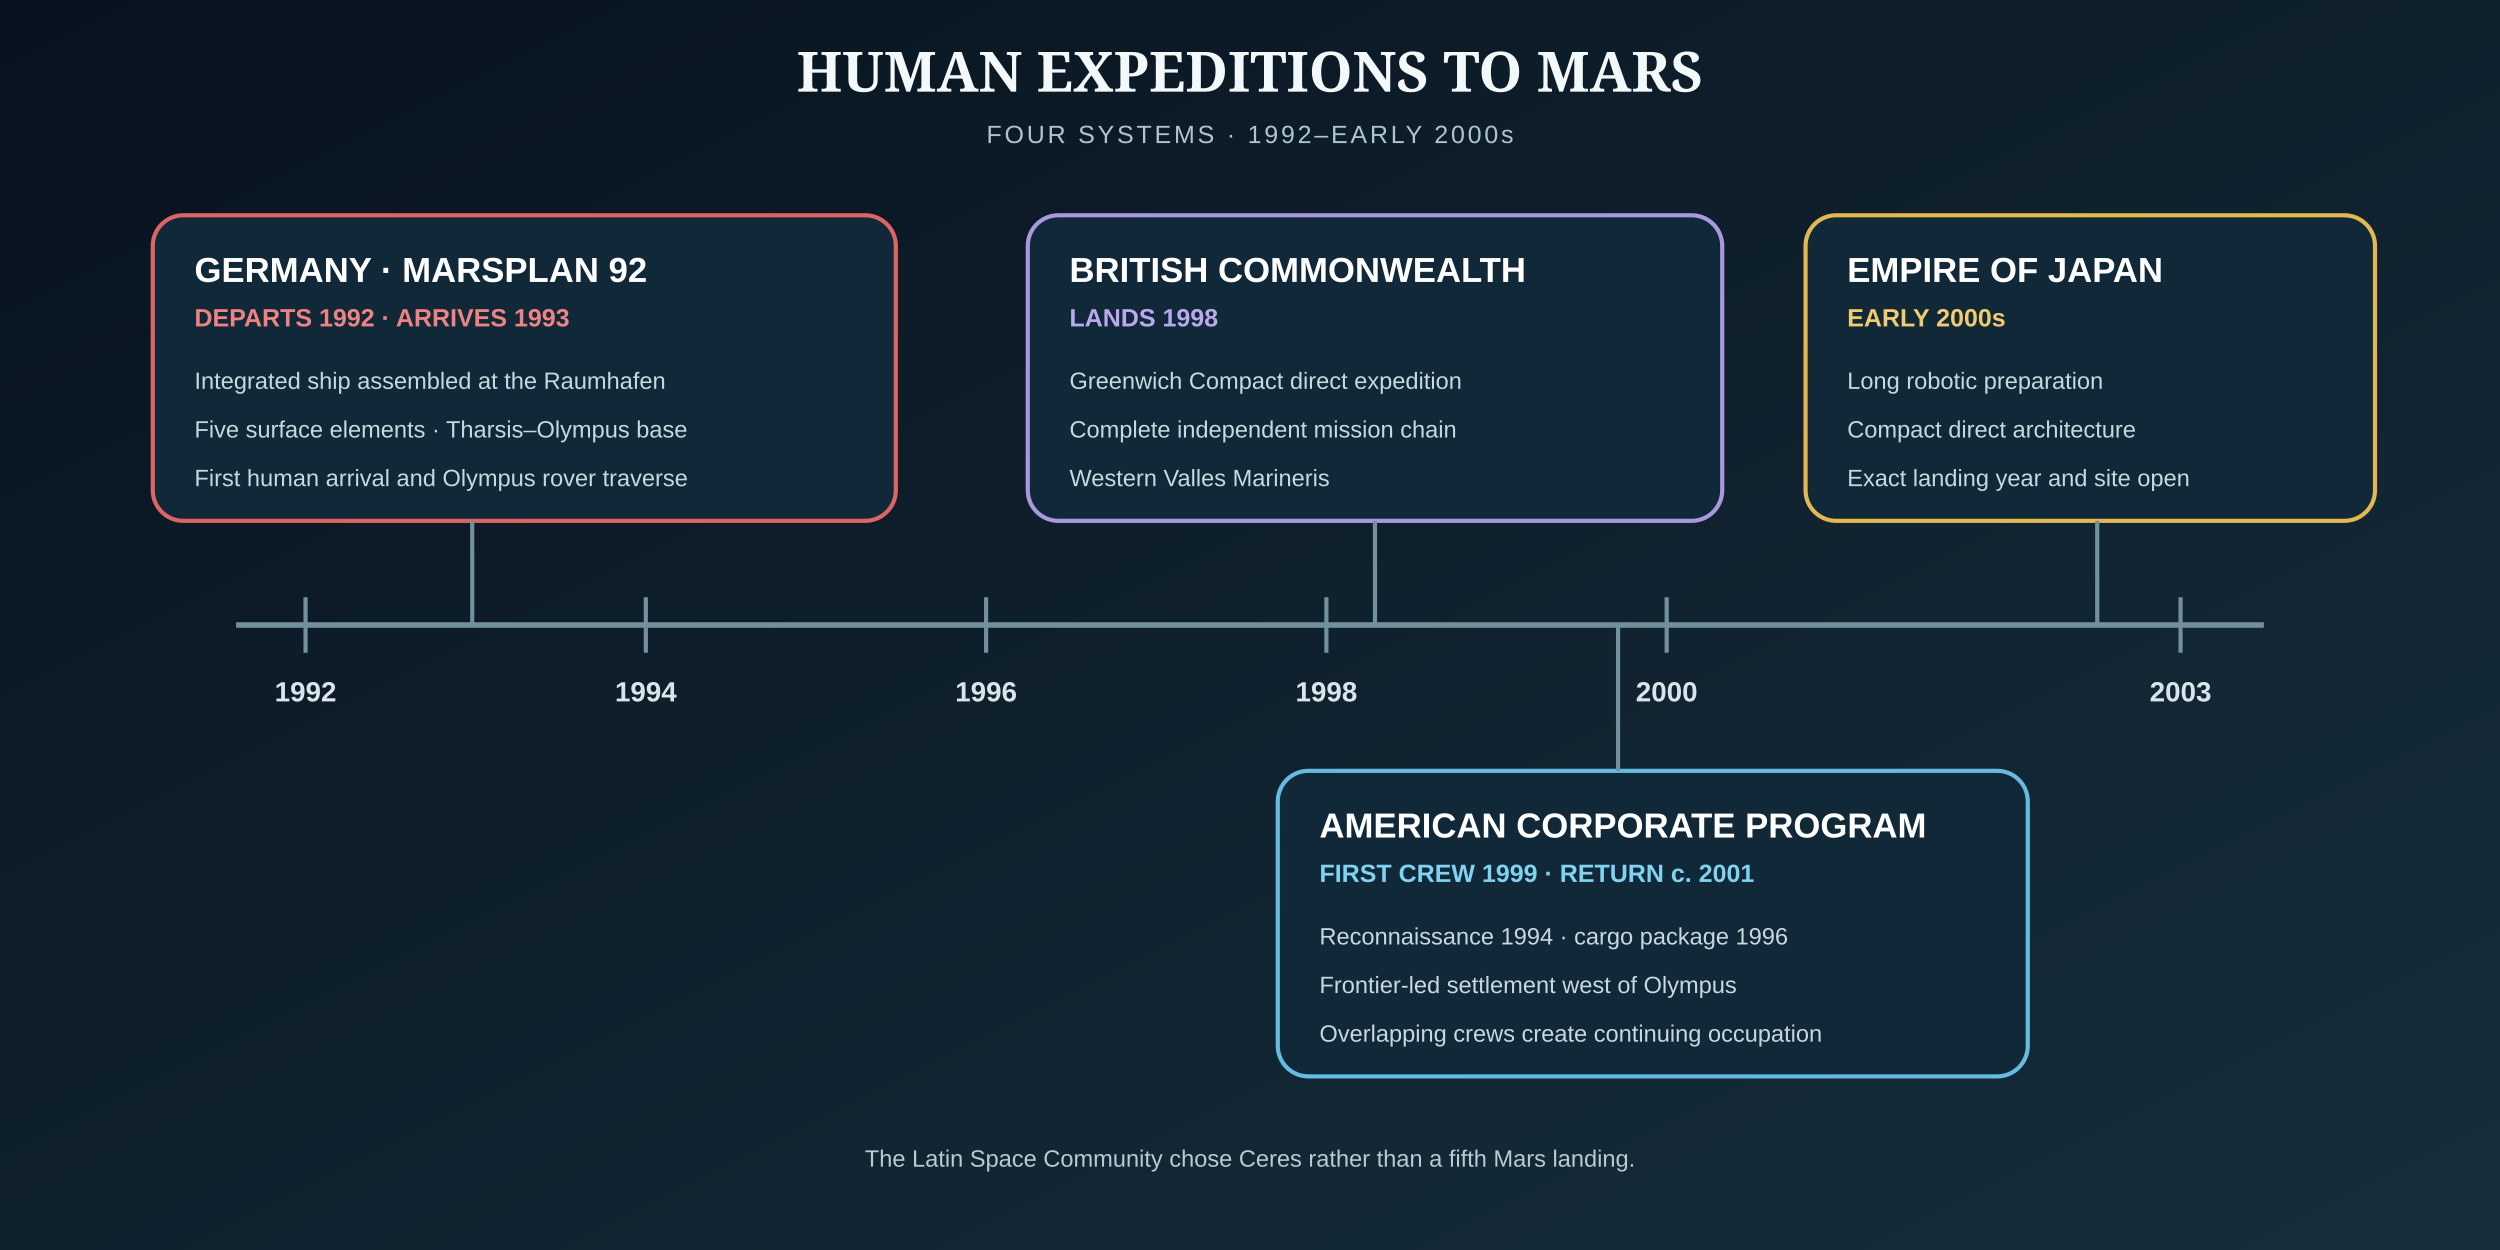
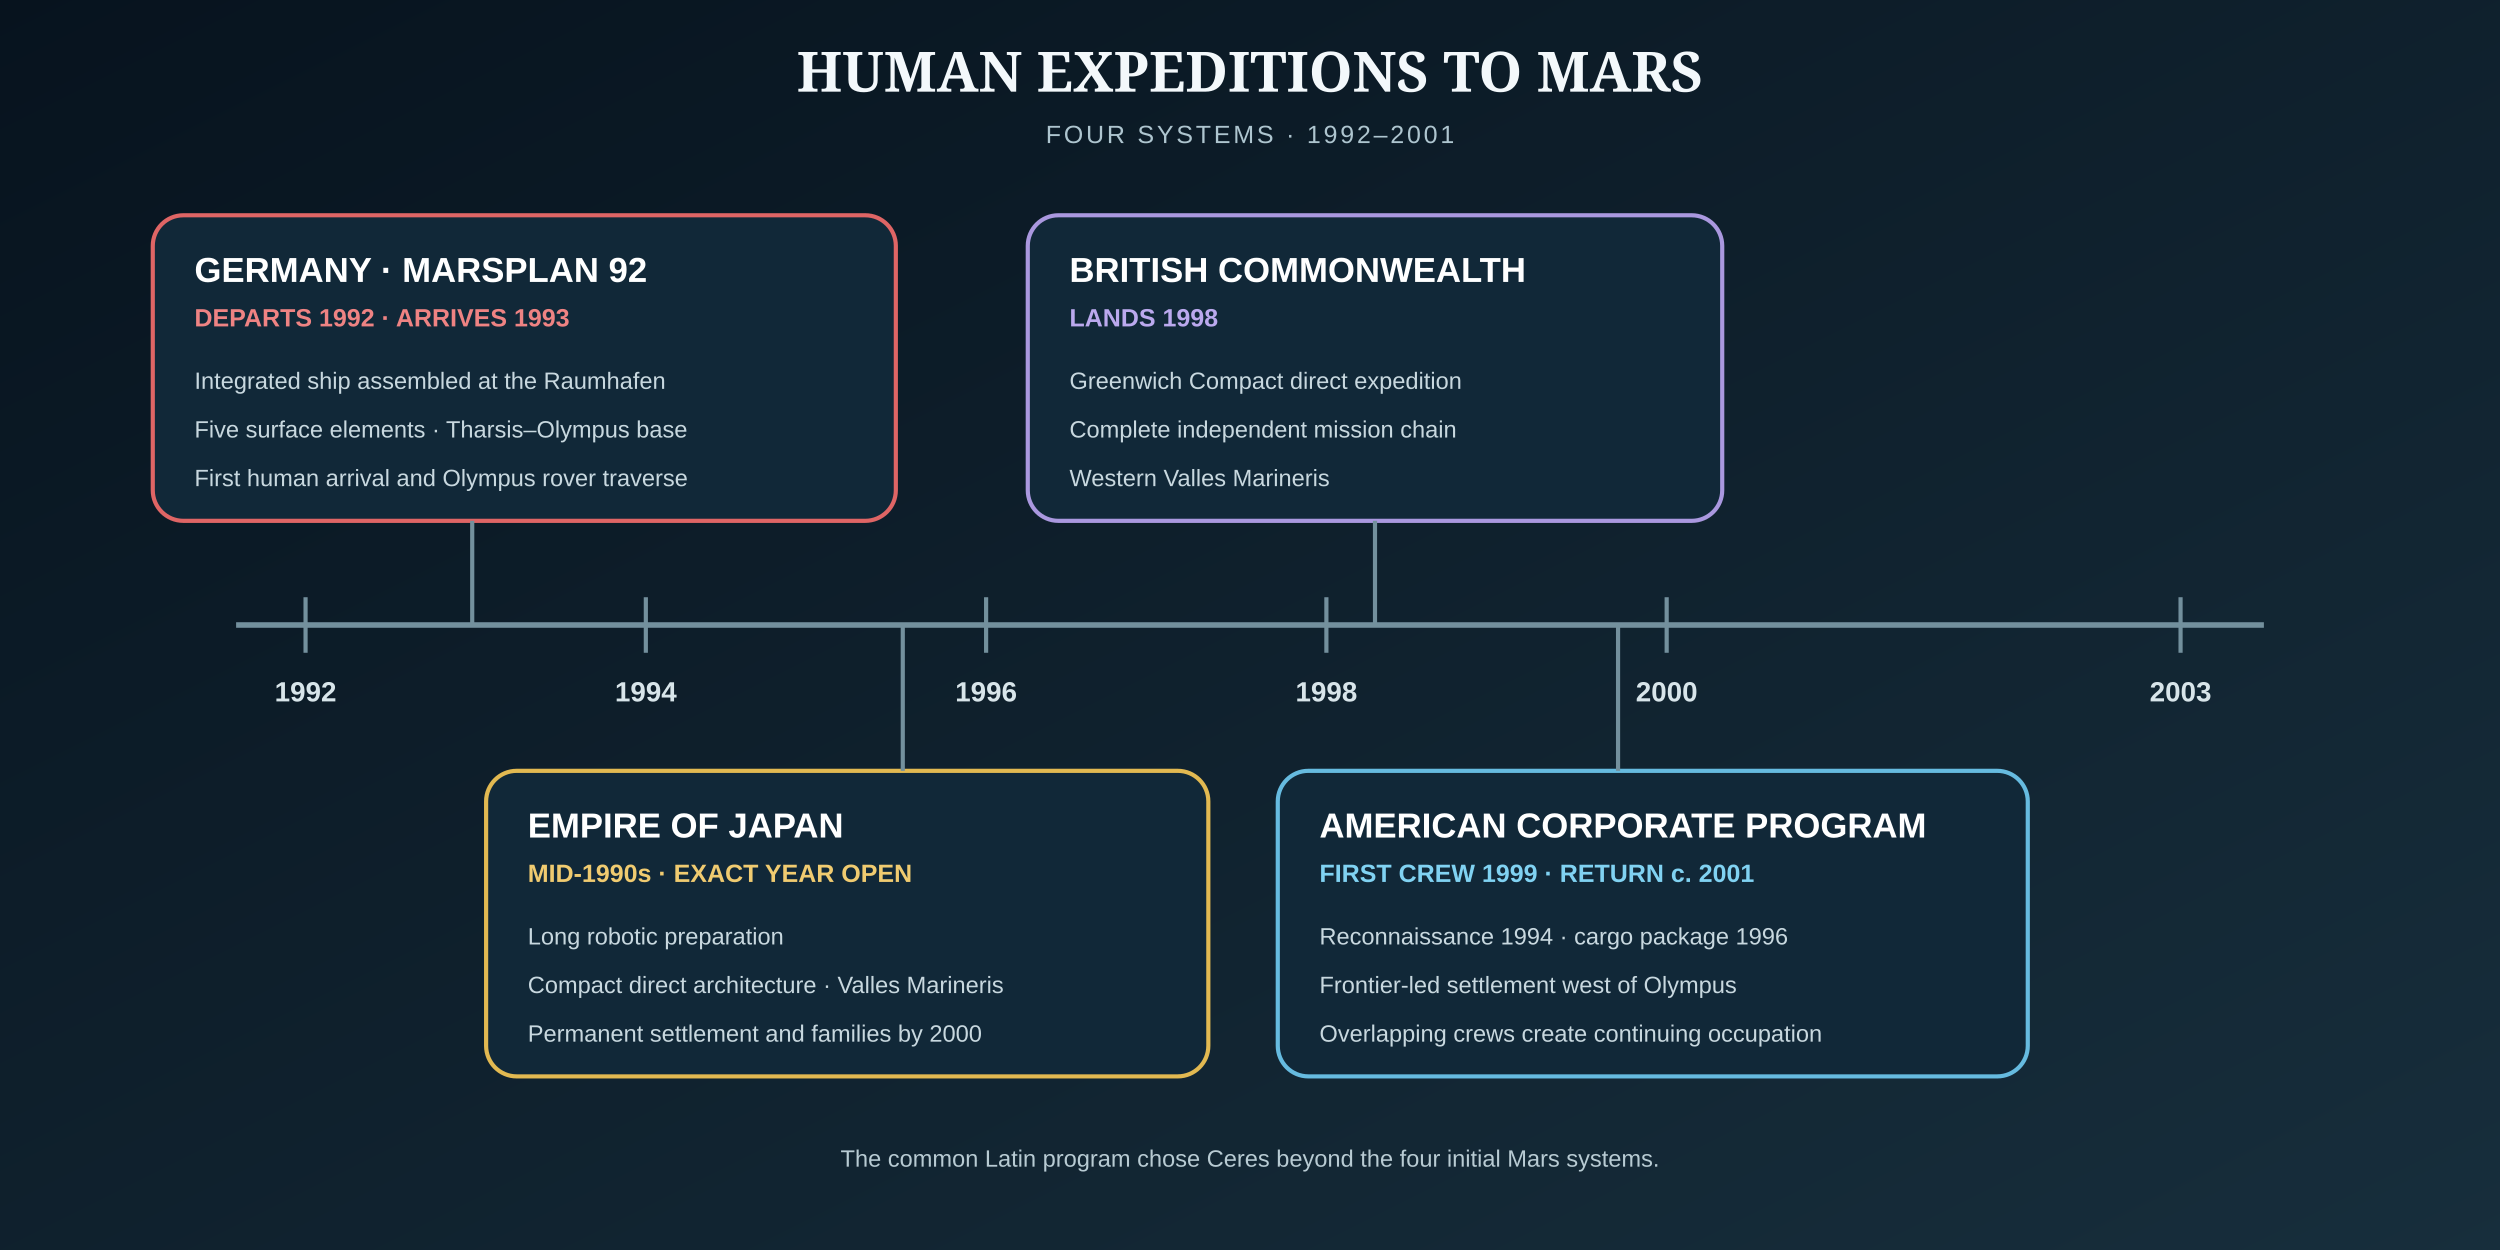
<svg xmlns="http://www.w3.org/2000/svg" width="1800" height="900" viewBox="0 0 1800 900" role="img" aria-labelledby="title desc">
  <defs>
    <linearGradient id="bg" x1="0" y1="0" x2="1" y2="1">
      <stop stop-color="#07131e" />
      <stop offset="1" stop-color="#172e3c" />
    </linearGradient>
    <style>.title{font:700 40px Georgia,serif;fill:#f3f8fb}.sub{font:18px Arial,sans-serif;fill:#aec5cf;letter-spacing:2px}.axis{stroke:#73909d;stroke-width:4}.tick{stroke:#73909d;stroke-width:3}.year{font:700 20px Arial,sans-serif;fill:#d8e5ea}.box{fill:#112838;stroke-width:3}.head{font:700 25px Arial,sans-serif;fill:#fff}.date{font:700 18px Arial,sans-serif}.copy{font:17px Arial,sans-serif;fill:#c8d8df}.g{stroke:#df6565}.u{stroke:#66bbe0}.b{stroke:#aa98df}.j{stroke:#e2b951}.foot{font:17px Arial,sans-serif;fill:#b8cbd3}</style>
  </defs>
  <rect width="1800" height="900" fill="url(#bg)" />
  <text x="900" y="66" text-anchor="middle" class="title">HUMAN EXPEDITIONS TO MARS</text>
-   <text x="900" y="103" text-anchor="middle" class="sub">FOUR SYSTEMS · 1992–EARLY 2000s</text>
+   <text x="900" y="103" text-anchor="middle" class="sub">FOUR SYSTEMS · 1992–2001</text>
  <line x1="170" y1="450" x2="1630" y2="450" class="axis" />
  <g class="year">
    <line x1="220" y1="430" x2="220" y2="470" class="tick" />
    <text x="220" y="505" text-anchor="middle">1992</text>
    <line x1="465" y1="430" x2="465" y2="470" class="tick" />
    <text x="465" y="505" text-anchor="middle">1994</text>
    <line x1="710" y1="430" x2="710" y2="470" class="tick" />
    <text x="710" y="505" text-anchor="middle">1996</text>
    <line x1="955" y1="430" x2="955" y2="470" class="tick" />
    <text x="955" y="505" text-anchor="middle">1998</text>
    <line x1="1200" y1="430" x2="1200" y2="470" class="tick" />
    <text x="1200" y="505" text-anchor="middle">2000</text>
    <line x1="1570" y1="430" x2="1570" y2="470" class="tick" />
    <text x="1570" y="505" text-anchor="middle">2003</text>
  </g>
  <g transform="translate(110 155)">
    <rect width="535" height="220" rx="22" class="box g" />
    <text x="30" y="48" class="head">GERMANY · MARSPLAN 92</text>
    <text x="30" y="80" class="date" fill="#ef8383">DEPARTS 1992 · ARRIVES 1993</text>
    <text x="30" y="125" class="copy">Integrated ship assembled at the Raumhafen</text>
    <text x="30" y="160" class="copy">Five surface elements · Tharsis–Olympus base</text>
    <text x="30" y="195" class="copy">First human arrival and Olympus rover traverse</text>
  </g>
  <line x1="340" y1="375" x2="340" y2="450" class="tick" />
+   <g transform="translate(350 555)">
+     <rect width="520" height="220" rx="22" class="box j" />
+     <text x="30" y="48" class="head">EMPIRE OF JAPAN</text>
+     <text x="30" y="80" class="date" fill="#f0cb70">MID-1990s · EXACT YEAR OPEN</text>
+     <text x="30" y="125" class="copy">Long robotic preparation</text>
+     <text x="30" y="160" class="copy">Compact direct architecture · Valles Marineris</text>
+     <text x="30" y="195" class="copy">Permanent settlement and families by 2000</text>
+   </g>
+   <line x1="650" y1="450" x2="650" y2="555" class="tick" />
  <g transform="translate(740 155)">
    <rect width="500" height="220" rx="22" class="box b" />
    <text x="30" y="48" class="head">BRITISH COMMONWEALTH</text>
    <text x="30" y="80" class="date" fill="#bba9ee">LANDS 1998</text>
    <text x="30" y="125" class="copy">Greenwich Compact direct expedition</text>
    <text x="30" y="160" class="copy">Complete independent mission chain</text>
    <text x="30" y="195" class="copy">Western Valles Marineris</text>
  </g>
  <line x1="990" y1="375" x2="990" y2="450" class="tick" />
  <g transform="translate(920 555)">
    <rect width="540" height="220" rx="22" class="box u" />
    <text x="30" y="48" class="head">AMERICAN CORPORATE PROGRAM</text>
    <text x="30" y="80" class="date" fill="#80d2f2">FIRST CREW 1999 · RETURN c. 2001</text>
    <text x="30" y="125" class="copy">Reconnaissance 1994 · cargo package 1996</text>
    <text x="30" y="160" class="copy">Frontier-led settlement west of Olympus</text>
    <text x="30" y="195" class="copy">Overlapping crews create continuing occupation</text>
  </g>
  <line x1="1165" y1="450" x2="1165" y2="555" class="tick" />
-   <g transform="translate(1300 155)">
-     <rect width="410" height="220" rx="22" class="box j" />
-     <text x="30" y="48" class="head">EMPIRE OF JAPAN</text>
-     <text x="30" y="80" class="date" fill="#f0cb70">EARLY 2000s</text>
-     <text x="30" y="125" class="copy">Long robotic preparation</text>
-     <text x="30" y="160" class="copy">Compact direct architecture</text>
-     <text x="30" y="195" class="copy">Exact landing year and site open</text>
-   </g>
-   <line x1="1510" y1="375" x2="1510" y2="450" class="tick" />
-   <text x="900" y="840" text-anchor="middle" class="foot">The Latin Space Community chose Ceres rather than a fifth Mars landing.</text>
+   <text x="900" y="840" text-anchor="middle" class="foot">The common Latin program chose Ceres beyond the four initial Mars systems.</text>
</svg>
